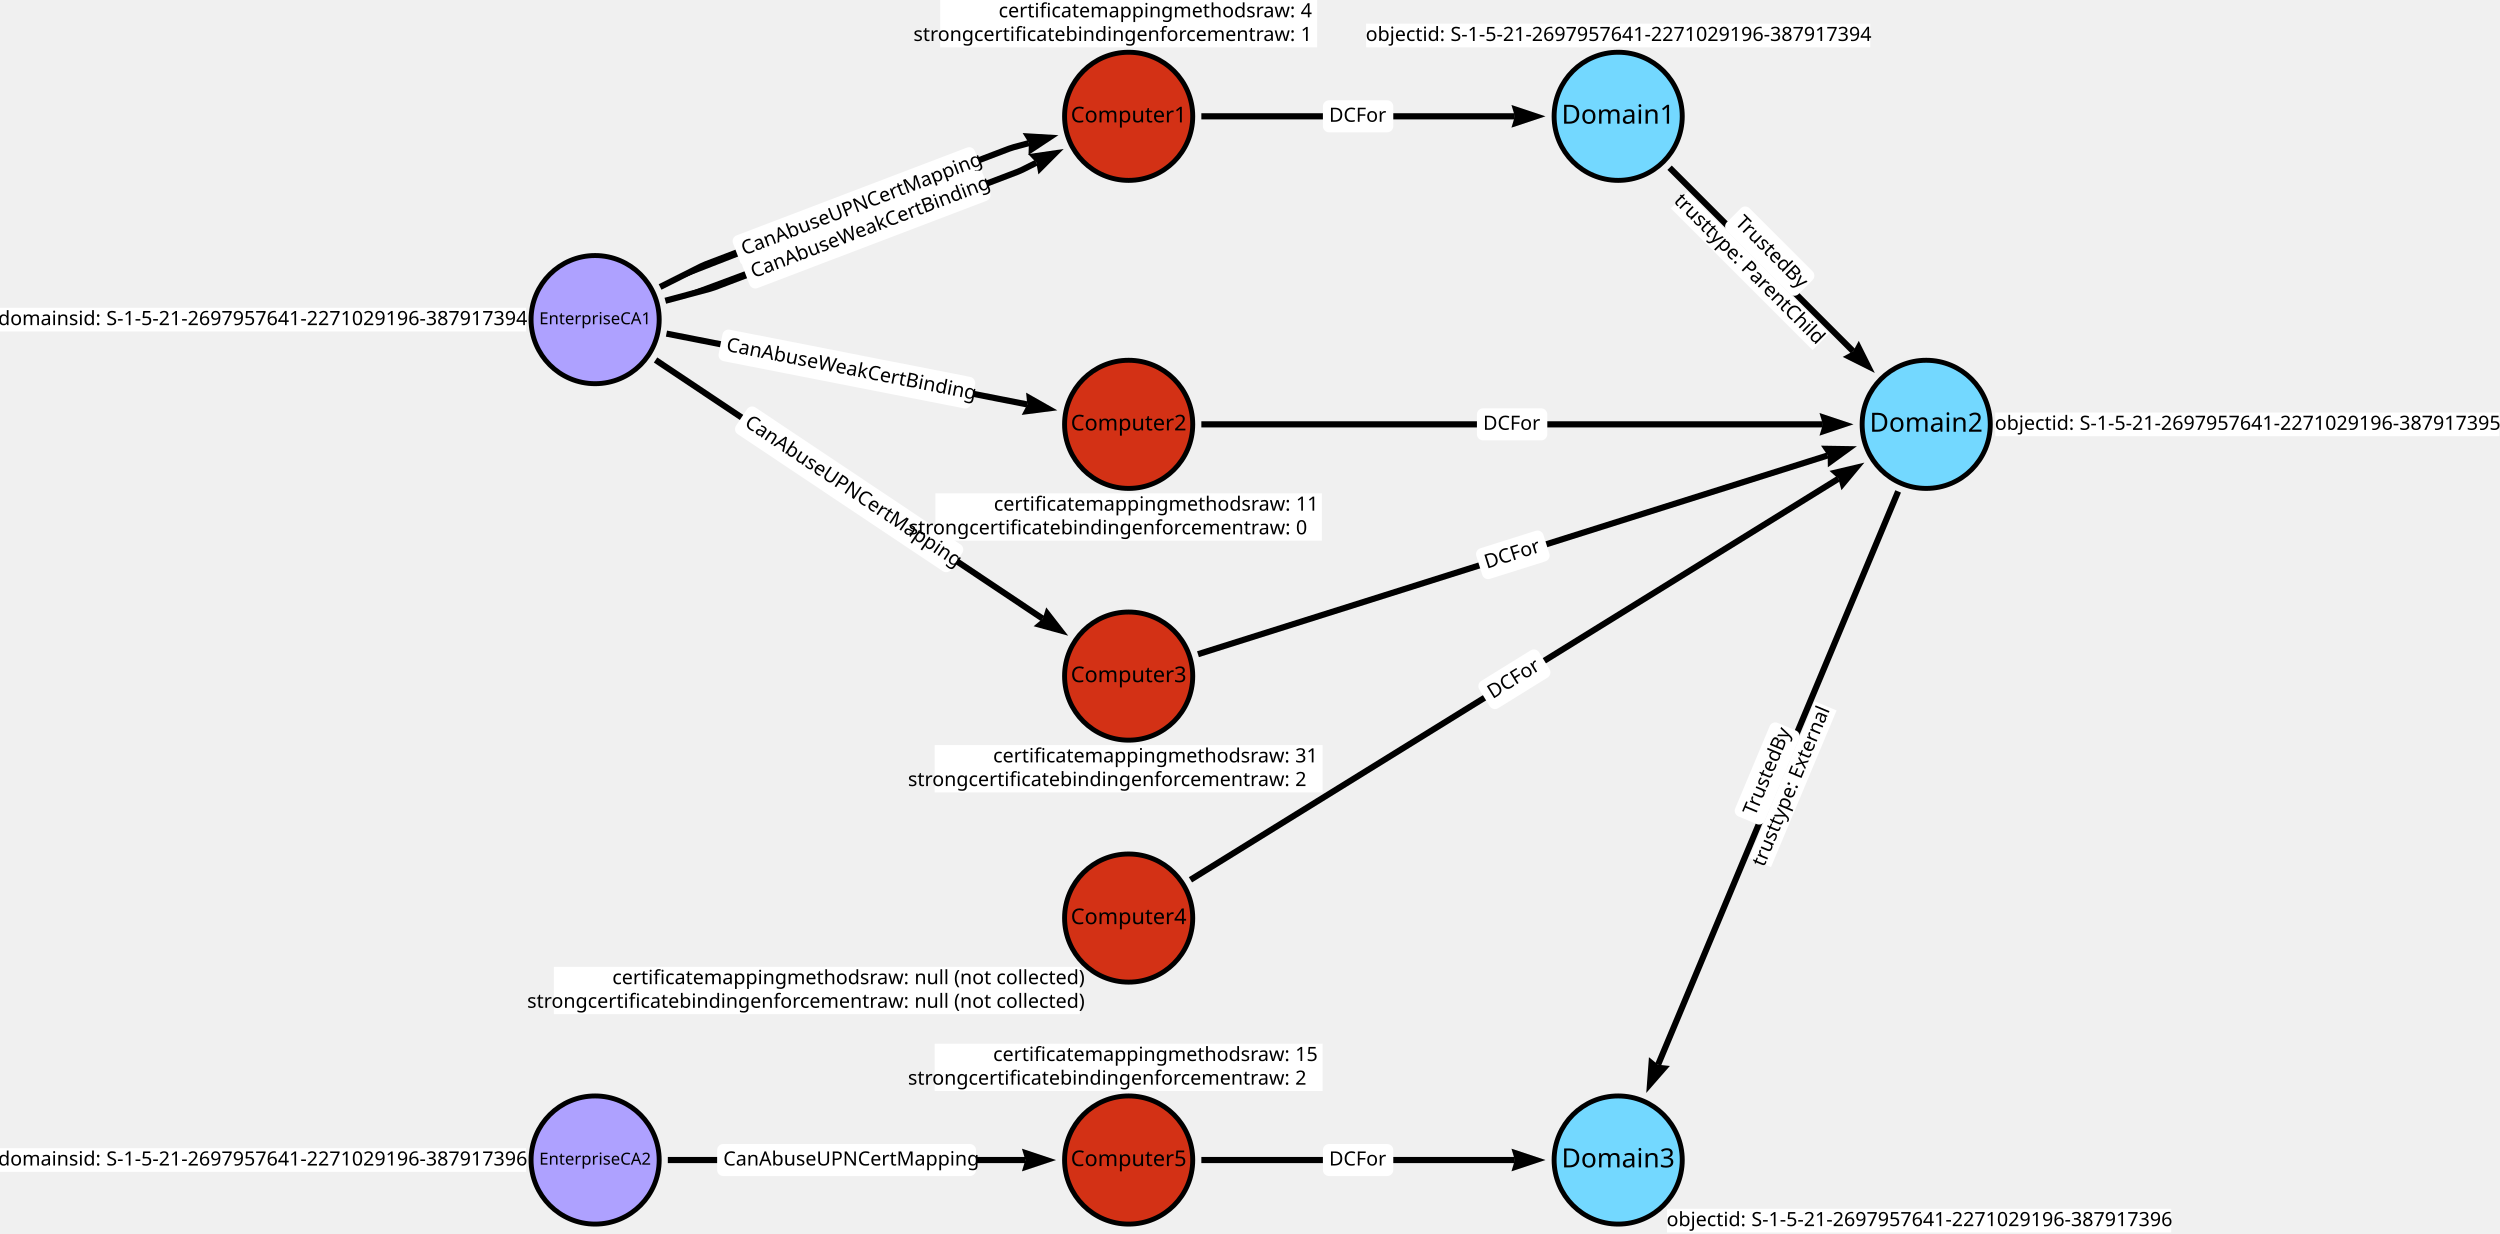
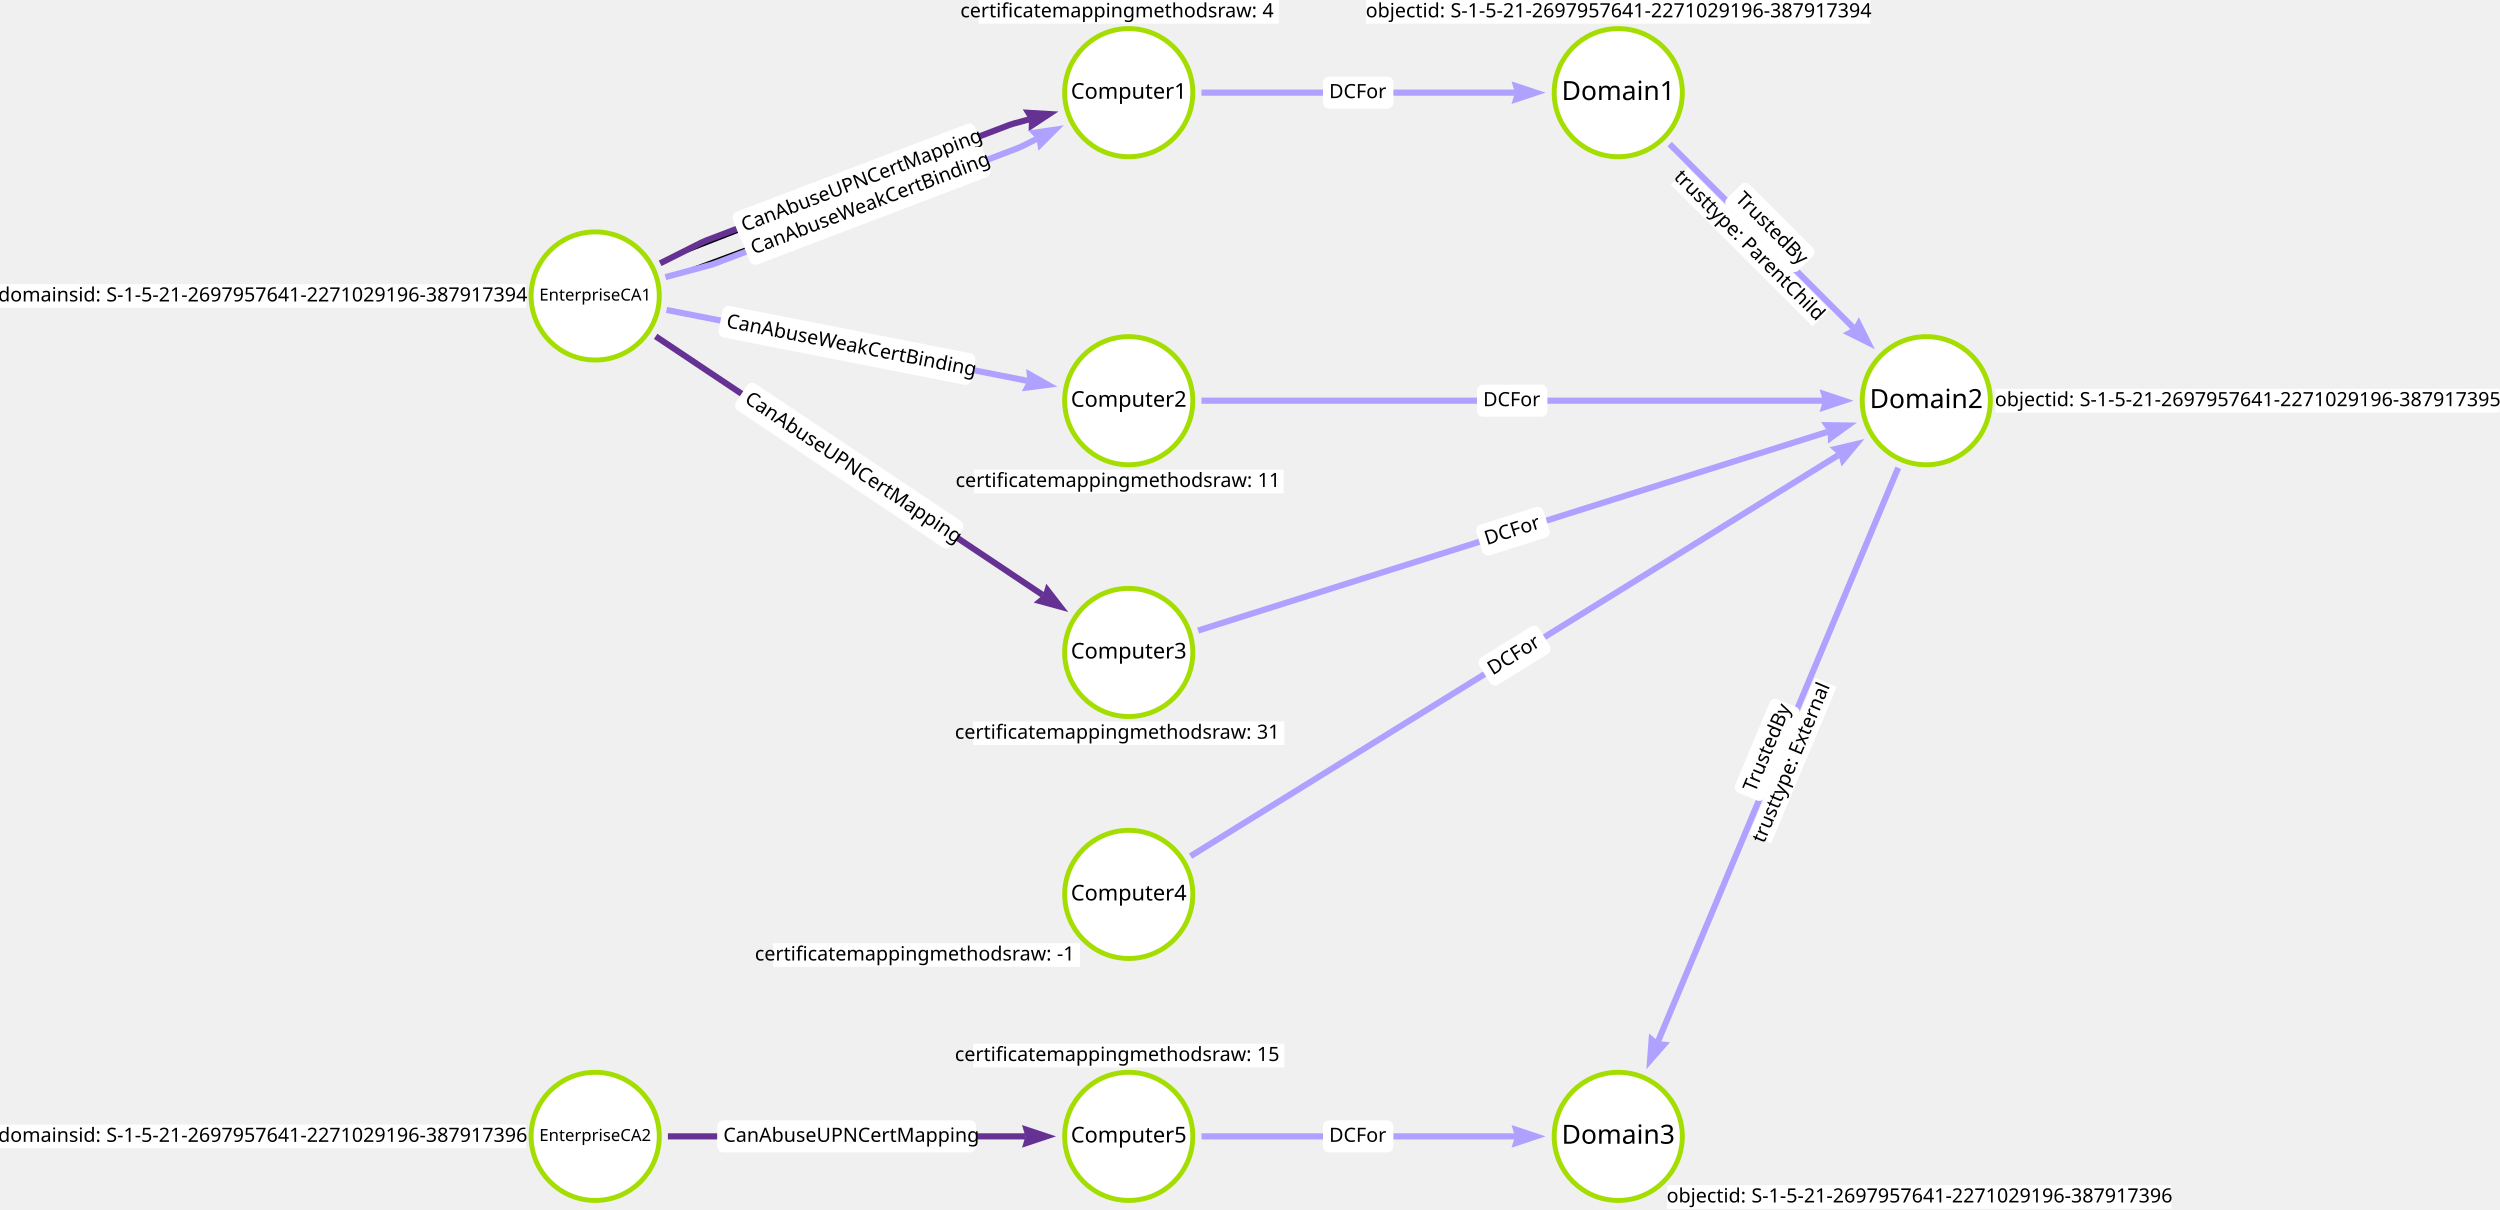
- <svg xmlns="http://www.w3.org/2000/svg" width="2029" height="1001" viewBox="0 0 2029 1001">
+ <svg xmlns="http://www.w3.org/2000/svg" width="2029" height="982" viewBox="0 0 2029 982">
  <defs>
    <style type="text/css" />
  </defs>
-   <g transform="translate(638.4856 -69.6) scale(1)">
-     <g class="relationship">
-       <g transform="translate(277.5271 414) rotate(0)" stroke-width="5" stroke="#000000">
+   <g transform="translate(408.0667 25.2) scale(1)">
+     <g class="relationship">
+       <g transform="translate(508.0127 300) rotate(0)" stroke-width="5" stroke="#aea1ff">
        <path d="M 59 0 L 563.44 0" />
-         <polygon points="-24.862,0 -27.625,9.208 0,0 -27.625,-9.208" fill="#000000" transform="translate(588.3024 0) rotate(0)" stroke="none" />
-       </g>
-       <g transform="translate(588.7472 414) rotate(0) translate(0 -13)">
-         <g transform="translate(0 0)">
-           <g transform="translate(-28.55469 0)" fill="#ffffff" stroke="#000000" stroke-width="0">
-             <rect x="0" y="0" width="57.109" height="26" rx="5" ry="5" stroke="none" />
+         <polygon points="-24.862,0 -27.625,9.208 0,0 -27.625,-9.208" fill="#aea1ff" transform="translate(588.3024 0) rotate(0)" stroke="none" />
+       </g>
+       <g transform="translate(819.2328 300) rotate(0) translate(0 -13)">
+         <g transform="translate(0 0)">
+           <g transform="translate(-28.56667 0)" fill="#ffffff" stroke="#000000" stroke-width="0">
+             <rect x="0" y="0" width="57.133" height="26" rx="5" ry="5" stroke="none" />
            <text xml:space="preserve" x="5" y="17.457" stroke="none" text-anchor="left" font-family="sans-serif" font-size="16" font-weight="normal" fill="#000000">DCFor</text>
          </g>
        </g>
      </g>
    </g>
    <g class="relationship">
-       <g transform="translate(277.5271 618.3173) rotate(-17.518)" stroke-width="5" stroke="#000000">
+       <g transform="translate(508.0127 504.3173) rotate(-17.518)" stroke-width="5" stroke="#aea1ff">
        <path d="M 59 0 L 594.921 0" />
-         <polygon points="-24.862,0 -27.625,9.208 0,0 -27.625,-9.208" fill="#000000" transform="translate(619.7827 0) rotate(0)" stroke="none" />
-       </g>
-       <g transform="translate(589.3237 519.9005) rotate(-17.518) translate(0 -13)">
-         <g transform="translate(0 0)">
-           <g transform="translate(-28.55469 0)" fill="#ffffff" stroke="#000000" stroke-width="0">
-             <rect x="0" y="0" width="57.109" height="26" rx="5" ry="5" stroke="none" />
+         <polygon points="-24.862,0 -27.625,9.208 0,0 -27.625,-9.208" fill="#aea1ff" transform="translate(619.7827 0) rotate(0)" stroke="none" />
+       </g>
+       <g transform="translate(819.8094 405.9005) rotate(-17.518) translate(0 -13)">
+         <g transform="translate(0 0)">
+           <g transform="translate(-28.56667 0)" fill="#ffffff" stroke="#000000" stroke-width="0">
+             <rect x="0" y="0" width="57.133" height="26" rx="5" ry="5" stroke="none" />
            <text xml:space="preserve" x="5" y="17.457" stroke="none" text-anchor="left" font-family="sans-serif" font-size="16" font-weight="normal" fill="#000000">DCFor</text>
          </g>
        </g>
      </g>
    </g>
    <g class="relationship">
-       <g transform="translate(277.5271 164) rotate(0)" stroke-width="5" stroke="#000000">
+       <g transform="translate(508.0127 50) rotate(0)" stroke-width="5" stroke="#aea1ff">
        <path d="M 59 0 L 313.44 0" />
-         <polygon points="-24.862,0 -27.625,9.208 0,0 -27.625,-9.208" fill="#000000" transform="translate(338.3024 0) rotate(0)" stroke="none" />
-       </g>
-       <g transform="translate(463.7472 164) rotate(0) translate(0 -13)">
-         <g transform="translate(0 0)">
-           <g transform="translate(-28.55469 0)" fill="#ffffff" stroke="#000000" stroke-width="0">
-             <rect x="0" y="0" width="57.109" height="26" rx="5" ry="5" stroke="none" />
+         <polygon points="-24.862,0 -27.625,9.208 0,0 -27.625,-9.208" fill="#aea1ff" transform="translate(338.3024 0) rotate(0)" stroke="none" />
+       </g>
+       <g transform="translate(694.2328 50) rotate(0) translate(0 -13)">
+         <g transform="translate(0 0)">
+           <g transform="translate(-28.56667 0)" fill="#ffffff" stroke="#000000" stroke-width="0">
+             <rect x="0" y="0" width="57.133" height="26" rx="5" ry="5" stroke="none" />
            <text xml:space="preserve" x="5" y="17.457" stroke="none" text-anchor="left" font-family="sans-serif" font-size="16" font-weight="normal" fill="#000000">DCFor</text>
          </g>
        </g>
      </g>
    </g>
    <g class="relationship">
-       <g transform="translate(674.8295 164) rotate(45)" stroke-width="5" stroke="#000000">
+       <g transform="translate(905.3151 50) rotate(45)" stroke-width="5" stroke="#aea1ff">
        <path d="M 59 0 L 269.691 0" />
-         <polygon points="-24.862,0 -27.625,9.208 0,0 -27.625,-9.208" fill="#000000" transform="translate(294.5534 0) rotate(0)" stroke="none" />
-       </g>
-       <g transform="translate(791.0394 280.2099) rotate(45) translate(0 -22.6)">
-         <g transform="translate(0 0)">
-           <g transform="translate(-41.16406 0)" fill="#ffffff" stroke="#000000" stroke-width="0">
-             <rect x="0" y="0" width="82.328" height="26" rx="5" ry="5" stroke="none" />
+         <polygon points="-24.862,0 -27.625,9.208 0,0 -27.625,-9.208" fill="#aea1ff" transform="translate(294.5534 0) rotate(0)" stroke="none" />
+       </g>
+       <g transform="translate(1021.525 166.2099) rotate(45) translate(0 -22.6)">
+         <g transform="translate(0 0)">
+           <g transform="translate(-41.15 0)" fill="#ffffff" stroke="#000000" stroke-width="0">
+             <rect x="0" y="0" width="82.3" height="26" rx="5" ry="5" stroke="none" />
            <text xml:space="preserve" x="5" y="17.457" stroke="none" text-anchor="left" font-family="sans-serif" font-size="16" font-weight="normal" fill="#000000">TrustedBy</text>
          </g>
        </g>
        <g transform="translate(0 26)">
-           <g transform="translate(-81.37109 0)" fill="white">
-             <rect x="0" y="0" width="162.742" height="19.2" rx="0" ry="0" stroke="none" />
+           <g transform="translate(-81.35 0)" fill="white">
+             <rect x="0" y="0" width="162.7" height="19.2" rx="0" ry="0" stroke="none" />
            <g font-family="sans-serif" font-size="16" font-weight="normal" fill="#000000" text-anchor="end">
-               <text xml:space="preserve" x="70.25" y="14.057" stroke="none">trusttype:</text>
-               <text xml:space="preserve" x="74.695" y="14.057" stroke="none" text-anchor="start">ParentChild</text>
-             </g>
-           </g>
-         </g>
-       </g>
-     </g>
-     <g class="relationship">
-       <g transform="translate(-155.4856 329) rotate(-20.8594)" stroke-width="5" stroke="#000000">
+               <text xml:space="preserve" x="70.2" y="14.057" stroke="none">trusttype:</text>
+               <text xml:space="preserve" x="74.633" y="14.057" stroke="none" text-anchor="start">ParentChild</text>
+             </g>
+           </g>
+         </g>
+       </g>
+     </g>
+     <g class="relationship">
+       <g transform="translate(75 215) rotate(-20.8594)" stroke-width="5" stroke="#653294">
        <path d="M 58.695 -5.99 L 95.969 -9.793 A 40 40 0 0 1 100.03 -10 L 231.692 -10 L 363.355 -10 A 40 40 0 0 1 367.415 -9.793 L 379.955 -8.514 L 379.955 -8.514" />
-         <polygon points="-24.862,0 -27.625,9.208 0,0 -27.625,-9.208" fill="#000000" transform="translate(463.3843 0) rotate(5.826689) translate(-59 0)" stroke="none" />
-       </g>
-       <g transform="translate(57.45995 237.1554) rotate(-20.8594) translate(0 -13)">
-         <g transform="translate(0 0)">
-           <g transform="translate(-105.0508 0)" fill="#ffffff" stroke="#000000" stroke-width="0">
-             <rect x="0" y="0" width="210.102" height="26" rx="5" ry="5" stroke="none" />
+         <polygon points="-24.862,0 -27.625,9.208 0,0 -27.625,-9.208" fill="#653294" transform="translate(463.3843 0) rotate(5.826689) translate(-59 0)" stroke="none" />
+       </g>
+       <g transform="translate(287.9456 123.1554) rotate(-20.8594) translate(0 -13)">
+         <g transform="translate(0 0)">
+           <g transform="translate(-105.0833 0)" fill="#ffffff" stroke="#000000" stroke-width="0">
+             <rect x="0" y="0" width="210.167" height="26" rx="5" ry="5" stroke="none" />
            <text xml:space="preserve" x="5" y="17.457" stroke="none" text-anchor="left" font-family="sans-serif" font-size="16" font-weight="normal" fill="#000000">CanAbuseUPNCertMapping</text>
          </g>
        </g>
      </g>
    </g>
    <g class="relationship">
-       <g transform="translate(-155.4856 329) rotate(-20.8594)" stroke-width="5" stroke="#000000">
+       <g transform="translate(75 215) rotate(-20.8594)" stroke-width="5" stroke="#aea1ff">
        <path d="M 58.695 5.99 L 95.969 9.793 A 40 40 0 0 0 100.03 10 L 231.692 10 L 363.355 10 A 40 40 0 0 0 367.415 9.793 L 379.955 8.514 L 379.955 8.514" />
-         <polygon points="-24.862,0 -27.625,9.208 0,0 -27.625,-9.208" fill="#000000" transform="translate(463.3843 0) rotate(-5.826689) translate(-59 0)" stroke="none" />
-       </g>
-       <g transform="translate(64.58147 255.8446) rotate(-20.8594) translate(0 -13)">
-         <g transform="translate(0 0)">
-           <g transform="translate(-104.4688 0)" fill="#ffffff" stroke="#000000" stroke-width="0">
-             <rect x="0" y="0" width="208.938" height="26" rx="5" ry="5" stroke="none" />
+         <polygon points="-24.862,0 -27.625,9.208 0,0 -27.625,-9.208" fill="#aea1ff" transform="translate(463.3843 0) rotate(-5.826689) translate(-59 0)" stroke="none" />
+       </g>
+       <g transform="translate(295.0671 141.8446) rotate(-20.8594) translate(0 -13)">
+         <g transform="translate(0 0)">
+           <g transform="translate(-104.5 0)" fill="#ffffff" stroke="#000000" stroke-width="0">
+             <rect x="0" y="0" width="209" height="26" rx="5" ry="5" stroke="none" />
            <text xml:space="preserve" x="5" y="17.457" stroke="none" text-anchor="left" font-family="sans-serif" font-size="16" font-weight="normal" fill="#000000">CanAbuseWeakCertBinding</text>
          </g>
        </g>
      </g>
    </g>
    <g class="relationship">
-       <g transform="translate(-155.4856 329) rotate(33.74885)" stroke-width="5" stroke="#000000">
+       <g transform="translate(75 215) rotate(33.74885)" stroke-width="5" stroke="#653294">
        <path d="M 59 0 L 436.911 0" />
-         <polygon points="-24.862,0 -27.625,9.208 0,0 -27.625,-9.208" fill="#000000" transform="translate(461.773 0) rotate(0)" stroke="none" />
-       </g>
-       <g transform="translate(50.68451 466.7525) rotate(33.74885) translate(0 -13)">
-         <g transform="translate(0 0)">
-           <g transform="translate(-105.0508 0)" fill="#ffffff" stroke="#000000" stroke-width="0">
-             <rect x="0" y="0" width="210.102" height="26" rx="5" ry="5" stroke="none" />
+         <polygon points="-24.862,0 -27.625,9.208 0,0 -27.625,-9.208" fill="#653294" transform="translate(461.773 0) rotate(0)" stroke="none" />
+       </g>
+       <g transform="translate(281.1702 352.7525) rotate(33.74885) translate(0 -13)">
+         <g transform="translate(0 0)">
+           <g transform="translate(-105.0833 0)" fill="#ffffff" stroke="#000000" stroke-width="0">
+             <rect x="0" y="0" width="210.167" height="26" rx="5" ry="5" stroke="none" />
            <text xml:space="preserve" x="5" y="17.457" stroke="none" text-anchor="left" font-family="sans-serif" font-size="16" font-weight="normal" fill="#000000">CanAbuseUPNCertMapping</text>
          </g>
        </g>
      </g>
    </g>
    <g class="relationship">
-       <g transform="translate(924.8295 414) rotate(112.7194)" stroke-width="5" stroke="#000000">
+       <g transform="translate(1155.315 300) rotate(112.7194)" stroke-width="5" stroke="#aea1ff">
        <path d="M 59 0 L 563.44 0" />
-         <polygon points="-24.862,0 -27.625,9.208 0,0 -27.625,-9.208" fill="#000000" transform="translate(588.3024 0) rotate(0)" stroke="none" />
-       </g>
-       <g transform="translate(804.6306 701.0718) rotate(292.7194) translate(0 -22.6)">
-         <g transform="translate(0 0)">
-           <g transform="translate(-41.16406 0)" fill="#ffffff" stroke="#000000" stroke-width="0">
-             <rect x="0" y="0" width="82.328" height="26" rx="5" ry="5" stroke="none" />
+         <polygon points="-24.862,0 -27.625,9.208 0,0 -27.625,-9.208" fill="#aea1ff" transform="translate(588.3024 0) rotate(0)" stroke="none" />
+       </g>
+       <g transform="translate(1035.116 587.0718) rotate(292.7194) translate(0 -22.6)">
+         <g transform="translate(0 0)">
+           <g transform="translate(-41.15 0)" fill="#ffffff" stroke="#000000" stroke-width="0">
+             <rect x="0" y="0" width="82.3" height="26" rx="5" ry="5" stroke="none" />
            <text xml:space="preserve" x="5" y="17.457" stroke="none" text-anchor="left" font-family="sans-serif" font-size="16" font-weight="normal" fill="#000000">TrustedBy</text>
          </g>
        </g>
        <g transform="translate(0 26)">
-           <g transform="translate(-68.91797 0)" fill="white">
-             <rect x="0" y="0" width="137.836" height="19.2" rx="0" ry="0" stroke="none" />
+           <g transform="translate(-68.88333 0)" fill="white">
+             <rect x="0" y="0" width="137.767" height="19.2" rx="0" ry="0" stroke="none" />
            <g font-family="sans-serif" font-size="16" font-weight="normal" fill="#000000" text-anchor="end">
-               <text xml:space="preserve" x="70.25" y="14.057" stroke="none">trusttype:</text>
-               <text xml:space="preserve" x="74.695" y="14.057" stroke="none" text-anchor="start">External</text>
-             </g>
-           </g>
-         </g>
-       </g>
-     </g>
-     <g class="relationship">
-       <g transform="translate(277.5271 1011.077) rotate(0)" stroke-width="5" stroke="#000000">
+               <text xml:space="preserve" x="70.2" y="14.057" stroke="none">trusttype:</text>
+               <text xml:space="preserve" x="74.633" y="14.057" stroke="none" text-anchor="start">External</text>
+             </g>
+           </g>
+         </g>
+       </g>
+     </g>
+     <g class="relationship">
+       <g transform="translate(508.0127 897.0765) rotate(0)" stroke-width="5" stroke="#aea1ff">
        <path d="M 59 0 L 313.44 0" />
-         <polygon points="-24.862,0 -27.625,9.208 0,0 -27.625,-9.208" fill="#000000" transform="translate(338.3024 0) rotate(0)" stroke="none" />
-       </g>
-       <g transform="translate(463.7472 1011.077) rotate(0) translate(0 -13)">
-         <g transform="translate(0 0)">
-           <g transform="translate(-28.55469 0)" fill="#ffffff" stroke="#000000" stroke-width="0">
-             <rect x="0" y="0" width="57.109" height="26" rx="5" ry="5" stroke="none" />
+         <polygon points="-24.862,0 -27.625,9.208 0,0 -27.625,-9.208" fill="#aea1ff" transform="translate(338.3024 0) rotate(0)" stroke="none" />
+       </g>
+       <g transform="translate(694.2328 897.0765) rotate(0) translate(0 -13)">
+         <g transform="translate(0 0)">
+           <g transform="translate(-28.56667 0)" fill="#ffffff" stroke="#000000" stroke-width="0">
+             <rect x="0" y="0" width="57.133" height="26" rx="5" ry="5" stroke="none" />
            <text xml:space="preserve" x="5" y="17.457" stroke="none" text-anchor="left" font-family="sans-serif" font-size="16" font-weight="normal" fill="#000000">DCFor</text>
          </g>
        </g>
      </g>
    </g>
    <g class="relationship">
-       <g transform="translate(-155.4856 329) rotate(11.1059)" stroke-width="5" stroke="#000000">
+       <g transform="translate(75 215) rotate(11.1059)" stroke-width="5" stroke="#aea1ff">
        <path d="M 59 0 L 357.414 0" />
-         <polygon points="-24.862,0 -27.625,9.208 0,0 -27.625,-9.208" fill="#000000" transform="translate(382.2766 0) rotate(0)" stroke="none" />
-       </g>
-       <g transform="translate(48.82243 369.1055) rotate(11.1059) translate(0 -13)">
-         <g transform="translate(0 0)">
-           <g transform="translate(-104.4688 0)" fill="#ffffff" stroke="#000000" stroke-width="0">
-             <rect x="0" y="0" width="208.938" height="26" rx="5" ry="5" stroke="none" />
+         <polygon points="-24.862,0 -27.625,9.208 0,0 -27.625,-9.208" fill="#aea1ff" transform="translate(382.2766 0) rotate(0)" stroke="none" />
+       </g>
+       <g transform="translate(279.3081 255.1055) rotate(11.1059) translate(0 -13)">
+         <g transform="translate(0 0)">
+           <g transform="translate(-104.5 0)" fill="#ffffff" stroke="#000000" stroke-width="0">
+             <rect x="0" y="0" width="209" height="26" rx="5" ry="5" stroke="none" />
            <text xml:space="preserve" x="5" y="17.457" stroke="none" text-anchor="left" font-family="sans-serif" font-size="16" font-weight="normal" fill="#000000">CanAbuseWeakCertBinding</text>
          </g>
        </g>
      </g>
    </g>
    <g class="relationship">
-       <g transform="translate(-155.4856 1011.077) rotate(0)" stroke-width="5" stroke="#000000">
+       <g transform="translate(75 897.0765) rotate(0)" stroke-width="5" stroke="#653294">
        <path d="M 59 0 L 349.151 0" />
-         <polygon points="-24.862,0 -27.625,9.208 0,0 -27.625,-9.208" fill="#000000" transform="translate(374.0127 0) rotate(0)" stroke="none" />
-       </g>
-       <g transform="translate(48.58963 1011.077) rotate(0) translate(0 -13)">
-         <g transform="translate(0 0)">
-           <g transform="translate(-105.0508 0)" fill="#ffffff" stroke="#000000" stroke-width="0">
-             <rect x="0" y="0" width="210.102" height="26" rx="5" ry="5" stroke="none" />
+         <polygon points="-24.862,0 -27.625,9.208 0,0 -27.625,-9.208" fill="#653294" transform="translate(374.0127 0) rotate(0)" stroke="none" />
+       </g>
+       <g transform="translate(279.0753 897.0765) rotate(0) translate(0 -13)">
+         <g transform="translate(0 0)">
+           <g transform="translate(-105.0833 0)" fill="#ffffff" stroke="#000000" stroke-width="0">
+             <rect x="0" y="0" width="210.167" height="26" rx="5" ry="5" stroke="none" />
            <text xml:space="preserve" x="5" y="17.457" stroke="none" text-anchor="left" font-family="sans-serif" font-size="16" font-weight="normal" fill="#000000">CanAbuseUPNCertMapping</text>
          </g>
        </g>
      </g>
    </g>
    <g class="relationship">
-       <g transform="translate(277.5271 814.6969) rotate(-31.75858)" stroke-width="5" stroke="#000000">
+       <g transform="translate(508.0127 700.6969) rotate(-31.75858)" stroke-width="5" stroke="#aea1ff">
        <path d="M 59 0 L 677.425 0" />
-         <polygon points="-24.862,0 -27.625,9.208 0,0 -27.625,-9.208" fill="#000000" transform="translate(702.2874 0) rotate(0)" stroke="none" />
-       </g>
-       <g transform="translate(590.6084 620.8915) rotate(-31.75858) translate(0 -13)">
-         <g transform="translate(0 0)">
-           <g transform="translate(-28.55469 0)" fill="#ffffff" stroke="#000000" stroke-width="0">
-             <rect x="0" y="0" width="57.109" height="26" rx="5" ry="5" stroke="none" />
+         <polygon points="-24.862,0 -27.625,9.208 0,0 -27.625,-9.208" fill="#aea1ff" transform="translate(702.2874 0) rotate(0)" stroke="none" />
+       </g>
+       <g transform="translate(821.0941 506.8915) rotate(-31.75858) translate(0 -13)">
+         <g transform="translate(0 0)">
+           <g transform="translate(-28.56667 0)" fill="#ffffff" stroke="#000000" stroke-width="0">
+             <rect x="0" y="0" width="57.133" height="26" rx="5" ry="5" stroke="none" />
            <text xml:space="preserve" x="5" y="17.457" stroke="none" text-anchor="left" font-family="sans-serif" font-size="16" font-weight="normal" fill="#000000">DCFor</text>
          </g>
        </g>
      </g>
    </g>
    <g class="node">
-       <g fill="#d33115" stroke="#000000" stroke-width="4">
-         <circle cx="277.527" cy="164" r="52" />
-       </g>
-       <g transform="translate(277.5271 164)">
+       <g fill="#ffffff" stroke="#a4dd00" stroke-width="4">
+         <circle cx="508.013" cy="50" r="52" />
+       </g>
+       <g transform="translate(508.0127 50)">
        <g transform="scale(0.3535163) translate(0 0)">
          <g transform="translate(0 0)">
            <g font-family="sans-serif" font-size="50" font-weight="normal" fill="#000000" text-anchor="middle">
              <text xml:space="preserve" x="0" y="13.928" stroke="none">Computer1</text>
            </g>
          </g>
        </g>
-         <g transform="translate(3.429011037612589e-15 -94.4)">
-           <g transform="translate(0 0)">
-             <g transform="translate(-152.9688 0)" fill="white">
-               <rect x="0" y="0" width="305.938" height="38.4" rx="0" ry="0" stroke="none" />
-               <g font-family="sans-serif" font-size="16" font-weight="normal" fill="#000000" text-anchor="end">
-                 <text xml:space="preserve" x="288.148" y="14.057" stroke="none">certificatemappingmethodsraw:</text>
-                 <text xml:space="preserve" x="292.594" y="14.057" stroke="none" text-anchor="start">4</text>
-                 <text xml:space="preserve" x="288.148" y="33.257" stroke="none" text-anchor="end">strongcertificatebindingenforcementraw:</text>
-                 <text xml:space="preserve" x="292.594" y="33.257" stroke="none" text-anchor="start">1</text>
-               </g>
-             </g>
-           </g>
-         </g>
-       </g>
-     </g>
-     <g class="node">
-       <g fill="#d33115" stroke="#000000" stroke-width="4">
-         <circle cx="277.527" cy="414" r="52" />
-       </g>
-       <g transform="translate(277.5271 414)">
+         <g transform="translate(3.429011037612589e-15 -75.2)">
+           <g transform="translate(0 0)">
+             <g transform="translate(-121.8333 0)" fill="white">
+               <rect x="0" y="0" width="243.667" height="19.2" rx="0" ry="0" stroke="none" />
+               <g font-family="sans-serif" font-size="16" font-weight="normal" fill="#000000" text-anchor="end">
+                 <text xml:space="preserve" x="225.9" y="14.057" stroke="none">certificatemappingmethodsraw:</text>
+                 <text xml:space="preserve" x="230.333" y="14.057" stroke="none" text-anchor="start">4</text>
+               </g>
+             </g>
+           </g>
+         </g>
+       </g>
+     </g>
+     <g class="node">
+       <g fill="#ffffff" stroke="#a4dd00" stroke-width="4">
+         <circle cx="508.013" cy="300" r="52" />
+       </g>
+       <g transform="translate(508.0127 300)">
        <g transform="scale(0.3535163) translate(0 0)">
          <g transform="translate(0 0)">
            <g font-family="sans-serif" font-size="50" font-weight="normal" fill="#000000" text-anchor="middle">
              <text xml:space="preserve" x="0" y="13.928" stroke="none">Computer2</text>
            </g>
          </g>
        </g>
        <g transform="translate(3.429011037612589e-15 56)">
          <g transform="translate(0 0)">
-             <g transform="translate(-156.8281 0)" fill="white">
-               <rect x="0" y="0" width="313.656" height="38.4" rx="0" ry="0" stroke="none" />
-               <g font-family="sans-serif" font-size="16" font-weight="normal" fill="#000000" text-anchor="end">
-                 <text xml:space="preserve" x="288.148" y="14.057" stroke="none">certificatemappingmethodsraw:</text>
-                 <text xml:space="preserve" x="292.594" y="14.057" stroke="none" text-anchor="start">11</text>
-                 <text xml:space="preserve" x="288.148" y="33.257" stroke="none" text-anchor="end">strongcertificatebindingenforcementraw:</text>
-                 <text xml:space="preserve" x="292.594" y="33.257" stroke="none" text-anchor="start">0</text>
-               </g>
-             </g>
-           </g>
-         </g>
-       </g>
-     </g>
-     <g class="node">
-       <g fill="#d33115" stroke="#000000" stroke-width="4">
-         <circle cx="277.527" cy="618.317" r="52" />
-       </g>
-       <g transform="translate(277.5271 618.3173)">
+             <g transform="translate(-125.6833 0)" fill="white">
+               <rect x="0" y="0" width="251.367" height="19.2" rx="0" ry="0" stroke="none" />
+               <g font-family="sans-serif" font-size="16" font-weight="normal" fill="#000000" text-anchor="end">
+                 <text xml:space="preserve" x="225.9" y="14.057" stroke="none">certificatemappingmethodsraw:</text>
+                 <text xml:space="preserve" x="230.333" y="14.057" stroke="none" text-anchor="start">11</text>
+               </g>
+             </g>
+           </g>
+         </g>
+       </g>
+     </g>
+     <g class="node">
+       <g fill="#ffffff" stroke="#a4dd00" stroke-width="4">
+         <circle cx="508.013" cy="504.317" r="52" />
+       </g>
+       <g transform="translate(508.0127 504.3173)">
        <g transform="scale(0.3535163) translate(0 0)">
          <g transform="translate(0 0)">
            <g font-family="sans-serif" font-size="50" font-weight="normal" fill="#000000" text-anchor="middle">
              <text xml:space="preserve" x="0" y="13.928" stroke="none">Computer3</text>
            </g>
          </g>
        </g>
        <g transform="translate(3.429011037612589e-15 56)">
          <g transform="translate(0 0)">
-             <g transform="translate(-157.418 0)" fill="white">
-               <rect x="0" y="0" width="314.836" height="38.4" rx="0" ry="0" stroke="none" />
-               <g font-family="sans-serif" font-size="16" font-weight="normal" fill="#000000" text-anchor="end">
-                 <text xml:space="preserve" x="288.148" y="14.057" stroke="none">certificatemappingmethodsraw:</text>
-                 <text xml:space="preserve" x="292.594" y="14.057" stroke="none" text-anchor="start">31</text>
-                 <text xml:space="preserve" x="288.148" y="33.257" stroke="none" text-anchor="end">strongcertificatebindingenforcementraw:</text>
-                 <text xml:space="preserve" x="292.594" y="33.257" stroke="none" text-anchor="start">2</text>
-               </g>
-             </g>
-           </g>
-         </g>
-       </g>
-     </g>
-     <g class="node">
-       <g fill="#73d8ff" stroke="#000000" stroke-width="4">
-         <circle cx="674.829" cy="164" r="52" />
-       </g>
-       <g transform="translate(674.8295 164)">
+             <g transform="translate(-126.2833 0)" fill="white">
+               <rect x="0" y="0" width="252.567" height="19.2" rx="0" ry="0" stroke="none" />
+               <g font-family="sans-serif" font-size="16" font-weight="normal" fill="#000000" text-anchor="end">
+                 <text xml:space="preserve" x="225.9" y="14.057" stroke="none">certificatemappingmethodsraw:</text>
+                 <text xml:space="preserve" x="230.333" y="14.057" stroke="none" text-anchor="start">31</text>
+               </g>
+             </g>
+           </g>
+         </g>
+       </g>
+     </g>
+     <g class="node">
+       <g fill="#ffffff" stroke="#a4dd00" stroke-width="4">
+         <circle cx="905.315" cy="50" r="52" />
+       </g>
+       <g transform="translate(905.3151 50)">
        <g transform="scale(0.4296881) translate(0 0)">
          <g transform="translate(0 0)">
            <g font-family="sans-serif" font-size="50" font-weight="normal" fill="#000000" text-anchor="middle">
              <text xml:space="preserve" x="0" y="13.928" stroke="none">Domain1</text>
            </g>
          </g>
        </g>
        <g transform="translate(3.429011037612589e-15 -75.2)">
          <g transform="translate(0 0)">
-             <g transform="translate(-204.6094 0)" fill="white">
-               <rect x="0" y="0" width="409.219" height="19.2" rx="0" ry="0" stroke="none" />
-               <g font-family="sans-serif" font-size="16" font-weight="normal" fill="#000000" text-anchor="end">
-                 <text xml:space="preserve" x="64.039" y="14.057" stroke="none">objectid:</text>
-                 <text xml:space="preserve" x="68.484" y="14.057" stroke="none" text-anchor="start">S-1-5-21-2697957641-2271029196-387917394</text>
-               </g>
-             </g>
-           </g>
-         </g>
-       </g>
-     </g>
-     <g class="node">
-       <g fill="#73d8ff" stroke="#000000" stroke-width="4">
-         <circle cx="924.829" cy="414" r="52" />
-       </g>
-       <g transform="translate(924.8295 414)">
+             <g transform="translate(-204.6333 0)" fill="white">
+               <rect x="0" y="0" width="409.267" height="19.2" rx="0" ry="0" stroke="none" />
+               <g font-family="sans-serif" font-size="16" font-weight="normal" fill="#000000" text-anchor="end">
+                 <text xml:space="preserve" x="64.033" y="14.057" stroke="none">objectid:</text>
+                 <text xml:space="preserve" x="68.467" y="14.057" stroke="none" text-anchor="start">S-1-5-21-2697957641-2271029196-387917394</text>
+               </g>
+             </g>
+           </g>
+         </g>
+       </g>
+     </g>
+     <g class="node">
+       <g fill="#ffffff" stroke="#a4dd00" stroke-width="4">
+         <circle cx="1155.315" cy="300" r="52" />
+       </g>
+       <g transform="translate(1155.315 300)">
        <g transform="scale(0.4296881) translate(0 0)">
          <g transform="translate(0 0)">
            <g font-family="sans-serif" font-size="50" font-weight="normal" fill="#000000" text-anchor="middle">
              <text xml:space="preserve" x="0" y="13.928" stroke="none">Domain2</text>
            </g>
          </g>
        </g>
        <g transform="translate(56 -9.6)">
          <g transform="translate(0 0)">
            <g transform="translate(0 0)" fill="white">
-               <rect x="0" y="0" width="409.219" height="19.2" rx="0" ry="0" stroke="none" />
-               <g font-family="sans-serif" font-size="16" font-weight="normal" fill="#000000" text-anchor="end">
-                 <text xml:space="preserve" x="64.039" y="14.057" stroke="none">objectid:</text>
-                 <text xml:space="preserve" x="68.484" y="14.057" stroke="none" text-anchor="start">S-1-5-21-2697957641-2271029196-387917395</text>
-               </g>
-             </g>
-           </g>
-         </g>
-       </g>
-     </g>
-     <g class="node">
-       <g fill="#aea1ff" stroke="#000000" stroke-width="4">
-         <circle cx="-155.486" cy="329" r="52" />
-       </g>
-       <g transform="translate(-155.4856 329)">
+               <rect x="0" y="0" width="409.267" height="19.2" rx="0" ry="0" stroke="none" />
+               <g font-family="sans-serif" font-size="16" font-weight="normal" fill="#000000" text-anchor="end">
+                 <text xml:space="preserve" x="64.033" y="14.057" stroke="none">objectid:</text>
+                 <text xml:space="preserve" x="68.467" y="14.057" stroke="none" text-anchor="start">S-1-5-21-2697957641-2271029196-387917395</text>
+               </g>
+             </g>
+           </g>
+         </g>
+       </g>
+     </g>
+     <g class="node">
+       <g fill="#ffffff" stroke="#a4dd00" stroke-width="4">
+         <circle cx="75" cy="215" r="52" />
+       </g>
+       <g transform="translate(75 215)">
        <g transform="scale(0.2714851) translate(0 0)">
          <g transform="translate(0 0)">
            <g font-family="sans-serif" font-size="50" font-weight="normal" fill="#000000" text-anchor="middle">
              <text xml:space="preserve" x="0" y="13.928" stroke="none">EnterpriseCA1</text>
            </g>
          </g>
        </g>
        <g transform="translate(-56 -9.6)">
          <g transform="translate(0 0)">
-             <g transform="translate(-427 0)" fill="white">
-               <rect x="0" y="0" width="427" height="19.2" rx="0" ry="0" stroke="none" />
-               <g font-family="sans-serif" font-size="16" font-weight="normal" fill="#000000" text-anchor="end">
-                 <text xml:space="preserve" x="81.82" y="14.057" stroke="none">domainsid:</text>
-                 <text xml:space="preserve" x="86.266" y="14.057" stroke="none" text-anchor="start">S-1-5-21-2697957641-2271029196-387917394</text>
-               </g>
-             </g>
-           </g>
-         </g>
-       </g>
-     </g>
-     <g class="node">
-       <g fill="#d33115" stroke="#000000" stroke-width="4">
-         <circle cx="277.527" cy="1011.077" r="52" />
-       </g>
-       <g transform="translate(277.5271 1011.077)">
+             <g transform="translate(-427.0667 0)" fill="white">
+               <rect x="0" y="0" width="427.067" height="19.2" rx="0" ry="0" stroke="none" />
+               <g font-family="sans-serif" font-size="16" font-weight="normal" fill="#000000" text-anchor="end">
+                 <text xml:space="preserve" x="81.833" y="14.057" stroke="none">domainsid:</text>
+                 <text xml:space="preserve" x="86.267" y="14.057" stroke="none" text-anchor="start">S-1-5-21-2697957641-2271029196-387917394</text>
+               </g>
+             </g>
+           </g>
+         </g>
+       </g>
+     </g>
+     <g class="node">
+       <g fill="#ffffff" stroke="#a4dd00" stroke-width="4">
+         <circle cx="508.013" cy="897.077" r="52" />
+       </g>
+       <g transform="translate(508.0127 897.0765)">
        <g transform="scale(0.3535163) translate(0 0)">
          <g transform="translate(0 0)">
            <g font-family="sans-serif" font-size="50" font-weight="normal" fill="#000000" text-anchor="middle">
              <text xml:space="preserve" x="0" y="13.928" stroke="none">Computer5</text>
            </g>
          </g>
        </g>
-         <g transform="translate(3.429011037612589e-15 -94.4)">
-           <g transform="translate(0 0)">
-             <g transform="translate(-157.418 0)" fill="white">
-               <rect x="0" y="0" width="314.836" height="38.4" rx="0" ry="0" stroke="none" />
-               <g font-family="sans-serif" font-size="16" font-weight="normal" fill="#000000" text-anchor="end">
-                 <text xml:space="preserve" x="288.148" y="14.057" stroke="none">certificatemappingmethodsraw:</text>
-                 <text xml:space="preserve" x="292.594" y="14.057" stroke="none" text-anchor="start">15</text>
-                 <text xml:space="preserve" x="288.148" y="33.257" stroke="none" text-anchor="end">strongcertificatebindingenforcementraw:</text>
-                 <text xml:space="preserve" x="292.594" y="33.257" stroke="none" text-anchor="start">2</text>
-               </g>
-             </g>
-           </g>
-         </g>
-       </g>
-     </g>
-     <g class="node">
-       <g fill="#73d8ff" stroke="#000000" stroke-width="4">
-         <circle cx="674.829" cy="1011.077" r="52" />
-       </g>
-       <g transform="translate(674.8295 1011.077)">
+         <g transform="translate(3.429011037612589e-15 -75.2)">
+           <g transform="translate(0 0)">
+             <g transform="translate(-126.2833 0)" fill="white">
+               <rect x="0" y="0" width="252.567" height="19.2" rx="0" ry="0" stroke="none" />
+               <g font-family="sans-serif" font-size="16" font-weight="normal" fill="#000000" text-anchor="end">
+                 <text xml:space="preserve" x="225.9" y="14.057" stroke="none">certificatemappingmethodsraw:</text>
+                 <text xml:space="preserve" x="230.333" y="14.057" stroke="none" text-anchor="start">15</text>
+               </g>
+             </g>
+           </g>
+         </g>
+       </g>
+     </g>
+     <g class="node">
+       <g fill="#ffffff" stroke="#a4dd00" stroke-width="4">
+         <circle cx="905.315" cy="897.077" r="52" />
+       </g>
+       <g transform="translate(905.3151 897.0765)">
        <g transform="scale(0.4296881) translate(0 0)">
          <g transform="translate(0 0)">
            <g font-family="sans-serif" font-size="50" font-weight="normal" fill="#000000" text-anchor="middle">
              <text xml:space="preserve" x="0" y="13.928" stroke="none">Domain3</text>
            </g>
          </g>
        </g>
        <g transform="translate(39.59798 39.59798)">
          <g transform="translate(0 0)">
            <g transform="translate(0 0)" fill="white">
-               <rect x="0" y="0" width="409.219" height="19.2" rx="0" ry="0" stroke="none" />
-               <g font-family="sans-serif" font-size="16" font-weight="normal" fill="#000000" text-anchor="end">
-                 <text xml:space="preserve" x="64.039" y="14.057" stroke="none">objectid:</text>
-                 <text xml:space="preserve" x="68.484" y="14.057" stroke="none" text-anchor="start">S-1-5-21-2697957641-2271029196-387917396</text>
-               </g>
-             </g>
-           </g>
-         </g>
-       </g>
-     </g>
-     <g class="node">
-       <g fill="#aea1ff" stroke="#000000" stroke-width="4">
-         <circle cx="-155.486" cy="1011.077" r="52" />
-       </g>
-       <g transform="translate(-155.4856 1011.077)">
+               <rect x="0" y="0" width="409.267" height="19.2" rx="0" ry="0" stroke="none" />
+               <g font-family="sans-serif" font-size="16" font-weight="normal" fill="#000000" text-anchor="end">
+                 <text xml:space="preserve" x="64.033" y="14.057" stroke="none">objectid:</text>
+                 <text xml:space="preserve" x="68.467" y="14.057" stroke="none" text-anchor="start">S-1-5-21-2697957641-2271029196-387917396</text>
+               </g>
+             </g>
+           </g>
+         </g>
+       </g>
+     </g>
+     <g class="node">
+       <g fill="#ffffff" stroke="#a4dd00" stroke-width="4">
+         <circle cx="75" cy="897.077" r="52" />
+       </g>
+       <g transform="translate(75 897.0765)">
        <g transform="scale(0.2714851) translate(0 0)">
          <g transform="translate(0 0)">
            <g font-family="sans-serif" font-size="50" font-weight="normal" fill="#000000" text-anchor="middle">
              <text xml:space="preserve" x="0" y="13.928" stroke="none">EnterpriseCA2</text>
            </g>
          </g>
        </g>
        <g transform="translate(-56 -9.6)">
          <g transform="translate(0 0)">
-             <g transform="translate(-427 0)" fill="white">
-               <rect x="0" y="0" width="427" height="19.2" rx="0" ry="0" stroke="none" />
-               <g font-family="sans-serif" font-size="16" font-weight="normal" fill="#000000" text-anchor="end">
-                 <text xml:space="preserve" x="81.82" y="14.057" stroke="none">domainsid:</text>
-                 <text xml:space="preserve" x="86.266" y="14.057" stroke="none" text-anchor="start">S-1-5-21-2697957641-2271029196-387917396</text>
-               </g>
-             </g>
-           </g>
-         </g>
-       </g>
-     </g>
-     <g class="node">
-       <g fill="#d33115" stroke="#000000" stroke-width="4">
-         <circle cx="277.527" cy="814.697" r="52" />
-       </g>
-       <g transform="translate(277.5271 814.6969)">
+             <g transform="translate(-427.0667 0)" fill="white">
+               <rect x="0" y="0" width="427.067" height="19.2" rx="0" ry="0" stroke="none" />
+               <g font-family="sans-serif" font-size="16" font-weight="normal" fill="#000000" text-anchor="end">
+                 <text xml:space="preserve" x="81.833" y="14.057" stroke="none">domainsid:</text>
+                 <text xml:space="preserve" x="86.267" y="14.057" stroke="none" text-anchor="start">S-1-5-21-2697957641-2271029196-387917396</text>
+               </g>
+             </g>
+           </g>
+         </g>
+       </g>
+     </g>
+     <g class="node">
+       <g fill="#ffffff" stroke="#a4dd00" stroke-width="4">
+         <circle cx="508.013" cy="700.697" r="52" />
+       </g>
+       <g transform="translate(508.0127 700.6969)">
        <g transform="scale(0.3535163) translate(0 0)">
          <g transform="translate(0 0)">
            <g font-family="sans-serif" font-size="50" font-weight="normal" fill="#000000" text-anchor="middle">
              <text xml:space="preserve" x="0" y="13.928" stroke="none">Computer4</text>
            </g>
          </g>
        </g>
        <g transform="translate(-39.59798 39.59798)">
          <g transform="translate(0 0)">
-             <g transform="translate(-426.8828 0)" fill="white">
-               <rect x="0" y="0" width="426.883" height="38.4" rx="0" ry="0" stroke="none" />
-               <g font-family="sans-serif" font-size="16" font-weight="normal" fill="#000000" text-anchor="end">
-                 <text xml:space="preserve" x="288.148" y="14.057" stroke="none">certificatemappingmethodsraw:</text>
-                 <text xml:space="preserve" x="292.594" y="14.057" stroke="none" text-anchor="start">null (not collected)</text>
-                 <text xml:space="preserve" x="288.148" y="33.257" stroke="none" text-anchor="end">strongcertificatebindingenforcementraw:</text>
-                 <text xml:space="preserve" x="292.594" y="33.257" stroke="none" text-anchor="start">null (not collected)</text>
+             <g transform="translate(-249 0)" fill="white">
+               <rect x="0" y="0" width="249" height="19.2" rx="0" ry="0" stroke="none" />
+               <g font-family="sans-serif" font-size="16" font-weight="normal" fill="#000000" text-anchor="end">
+                 <text xml:space="preserve" x="225.9" y="14.057" stroke="none">certificatemappingmethodsraw:</text>
+                 <text xml:space="preserve" x="230.333" y="14.057" stroke="none" text-anchor="start">-1</text>
              </g>
            </g>
          </g>
        </g>
      </g>
    </g>
  </g>
</svg>
